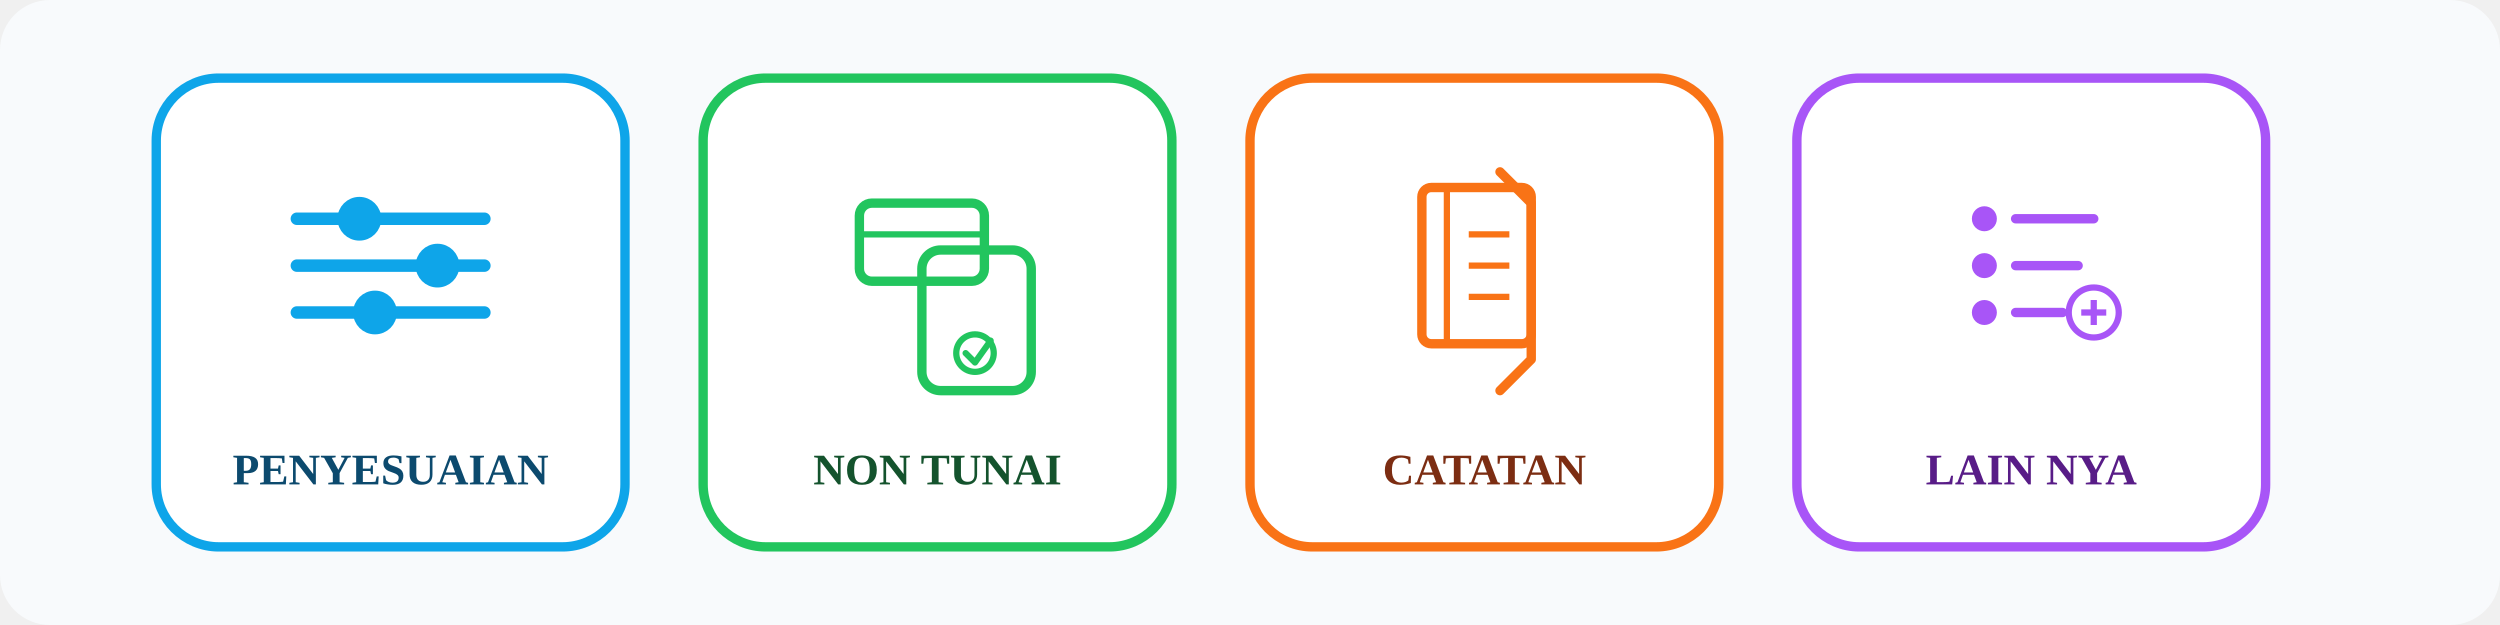
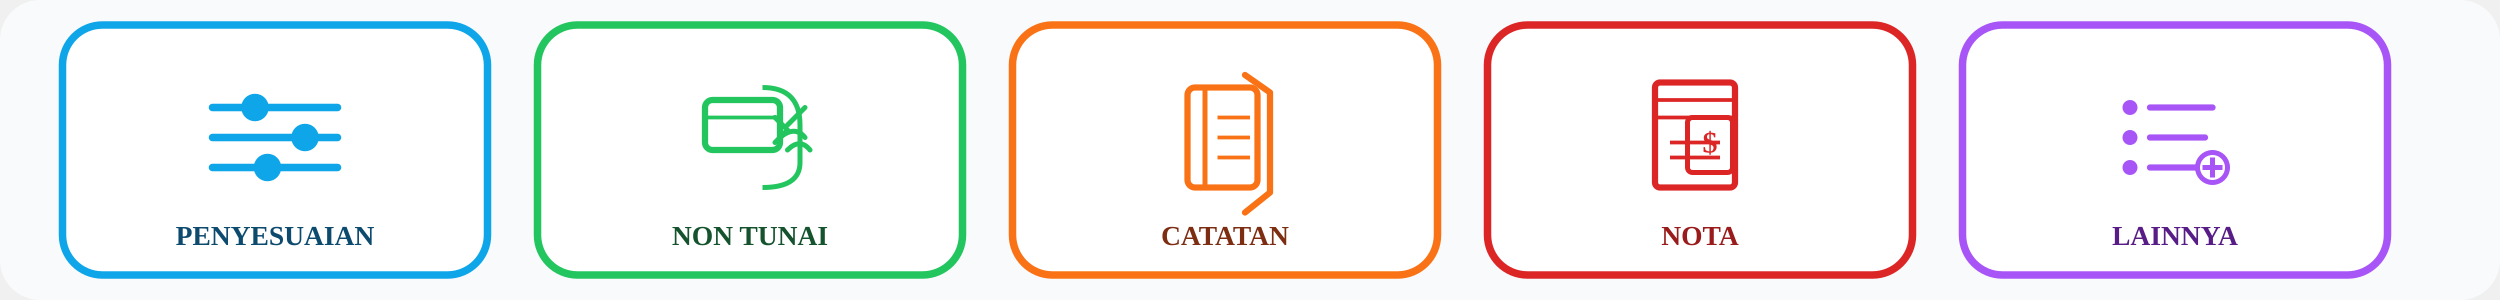
- <svg xmlns="http://www.w3.org/2000/svg" viewBox="0 0 800 200">
-   <rect width="800" height="200" fill="#f8fafc" rx="16" />
-   <g transform="translate(50, 25)">
-     <rect width="150" height="150" fill="white" stroke="#0ea5e9" stroke-width="3" rx="20" />
-     <g transform="translate(75, 60)" fill="none" stroke="#0ea5e9" stroke-width="4" stroke-linecap="round">
-       <line x1="-30" y1="-15" x2="30" y2="-15" />
-       <line x1="-30" y1="0" x2="30" y2="0" />
-       <line x1="-30" y1="15" x2="30" y2="15" />
-       <circle cx="-10" cy="-15" r="5" fill="#0ea5e9" />
-       <circle cx="15" cy="0" r="5" fill="#0ea5e9" />
-       <circle cx="-5" cy="15" r="5" fill="#0ea5e9" />
+ <svg xmlns="http://www.w3.org/2000/svg" viewBox="0 0 1000 120">
+   <rect width="1000" height="120" fill="#f8fafc" rx="16" />
+   <g transform="translate(25, 10)">
+     <rect width="170" height="100" fill="white" stroke="#0ea5e9" stroke-width="3" rx="16" />
+     <g transform="translate(85, 45)" fill="none" stroke="#0ea5e9" stroke-width="3" stroke-linecap="round">
+       <line x1="-25" y1="-12" x2="25" y2="-12" />
+       <line x1="-25" y1="0" x2="25" y2="0" />
+       <line x1="-25" y1="12" x2="25" y2="12" />
+       <circle cx="-8" cy="-12" r="4" fill="#0ea5e9" />
+       <circle cx="12" cy="0" r="4" fill="#0ea5e9" />
+       <circle cx="-3" cy="12" r="4" fill="#0ea5e9" />
    </g>
-     <text x="75" y="130" text-anchor="middle" font-size="14" font-weight="bold" fill="#0c4a6e">PENYESUAIAN</text>
+     <text x="85" y="88" text-anchor="middle" font-size="11" font-weight="bold" fill="#0c4a6e">PENYESUAIAN</text>
  </g>
-   <g transform="translate(225, 25)">
-     <rect width="150" height="150" fill="white" stroke="#22c55e" stroke-width="3" rx="20" />
-     <g transform="translate(75, 60)">
-       <rect x="-25" y="-20" width="40" height="25" rx="4" fill="none" stroke="#22c55e" stroke-width="3" />
-       <line x1="-25" y1="-10" x2="15" y2="-10" stroke="#22c55e" stroke-width="2" />
-       <rect x="-5" y="-5" width="35" height="45" rx="6" fill="none" stroke="#22c55e" stroke-width="3" />
-       <circle cx="12" cy="28" r="6" fill="none" stroke="#22c55e" stroke-width="2" />
-       <path d="M9 28 L12 31 L17 24" fill="none" stroke="#22c55e" stroke-width="2" stroke-linecap="round" stroke-linejoin="round" />
+   <g transform="translate(215, 10)">
+     <rect width="170" height="100" fill="white" stroke="#22c55e" stroke-width="3" rx="16" />
+     <g transform="translate(85, 45)">
+       <rect x="-18" y="-15" width="30" height="20" rx="3" fill="none" stroke="#22c55e" stroke-width="2.5" />
+       <line x1="-18" y1="-8" x2="12" y2="-8" stroke="#22c55e" stroke-width="1.5" />
+       <path d="M5 -20 Q20 -20 20 -5 L20 10 Q20 20 5 20" fill="none" stroke="#22c55e" stroke-width="2" />
+       <path d="M10 -8 L15 -3 L10 2" fill="none" stroke="#22c55e" stroke-width="2" stroke-linecap="round" stroke-linejoin="round" />
+       <path d="M15 -5 L22 -12" fill="none" stroke="#22c55e" stroke-width="2" stroke-linecap="round" />
+       <path d="M12 0 Q18 -5 22 0" fill="none" stroke="#22c55e" stroke-width="2" stroke-linecap="round" />
+       <path d="M15 5 Q20 0 24 5" fill="none" stroke="#22c55e" stroke-width="2" stroke-linecap="round" />
    </g>
-     <text x="75" y="130" text-anchor="middle" font-size="14" font-weight="bold" fill="#14532d">NON TUNAI</text>
+     <text x="85" y="88" text-anchor="middle" font-size="11" font-weight="bold" fill="#14532d">NON TUNAI</text>
  </g>
-   <g transform="translate(400, 25)">
-     <rect width="150" height="150" fill="white" stroke="#f97316" stroke-width="3" rx="20" />
-     <g transform="translate(75, 60)">
-       <rect x="-20" y="-25" width="35" height="50" rx="3" fill="none" stroke="#f97316" stroke-width="3" />
-       <line x1="-12" y1="-25" x2="-12" y2="25" stroke="#f97316" stroke-width="2" />
-       <line x1="-5" y1="-10" x2="8" y2="-10" stroke="#f97316" stroke-width="2" />
-       <line x1="-5" y1="0" x2="8" y2="0" stroke="#f97316" stroke-width="2" />
-       <line x1="-5" y1="10" x2="8" y2="10" stroke="#f97316" stroke-width="2" />
-       <path d="M5 -30 L15 -20 L15 30 L5 40" fill="none" stroke="#f97316" stroke-width="3" stroke-linecap="round" stroke-linejoin="round" />
+   <g transform="translate(405, 10)">
+     <rect width="170" height="100" fill="white" stroke="#f97316" stroke-width="3" rx="16" />
+     <g transform="translate(85, 45)">
+       <rect x="-15" y="-20" width="28" height="40" rx="3" fill="none" stroke="#f97316" stroke-width="2.5" />
+       <line x1="-8" y1="-20" x2="-8" y2="20" stroke="#f97316" stroke-width="2" />
+       <line x1="-3" y1="-8" x2="10" y2="-8" stroke="#f97316" stroke-width="1.5" />
+       <line x1="-3" y1="0" x2="10" y2="0" stroke="#f97316" stroke-width="1.5" />
+       <line x1="-3" y1="8" x2="10" y2="8" stroke="#f97316" stroke-width="1.5" />
+       <path d="M8 -25 L18 -18 L18 22 L8 30" fill="none" stroke="#f97316" stroke-width="2.5" stroke-linecap="round" stroke-linejoin="round" />
    </g>
-     <text x="75" y="130" text-anchor="middle" font-size="14" font-weight="bold" fill="#7c2d12">CATATAN</text>
+     <text x="85" y="88" text-anchor="middle" font-size="11" font-weight="bold" fill="#7c2d12">CATATAN</text>
  </g>
-   <g transform="translate(575, 25)">
-     <rect width="150" height="150" fill="white" stroke="#a855f7" stroke-width="3" rx="20" />
-     <g transform="translate(75, 60)">
-       <circle cx="-15" cy="-15" r="4" fill="#a855f7" />
-       <line x1="-5" y1="-15" x2="20" y2="-15" stroke="#a855f7" stroke-width="3" stroke-linecap="round" />
-       <circle cx="-15" cy="0" r="4" fill="#a855f7" />
-       <line x1="-5" y1="0" x2="15" y2="0" stroke="#a855f7" stroke-width="3" stroke-linecap="round" />
-       <circle cx="-15" cy="15" r="4" fill="#a855f7" />
-       <line x1="-5" y1="15" x2="10" y2="15" stroke="#a855f7" stroke-width="3" stroke-linecap="round" />
-       <circle cx="20" cy="15" r="8" fill="none" stroke="#a855f7" stroke-width="2" />
-       <line x1="20" y1="11" x2="20" y2="19" stroke="#a855f7" stroke-width="2" />
-       <line x1="16" y1="15" x2="24" y2="15" stroke="#a855f7" stroke-width="2" />
+   <g transform="translate(595, 10)">
+     <rect width="170" height="100" fill="white" stroke="#dc2626" stroke-width="3" rx="16" />
+     <g transform="translate(85, 45)">
+       <rect x="-18" y="-22" width="32" height="42" rx="2" fill="none" stroke="#dc2626" stroke-width="2.5" />
+       <line x1="-18" y1="-15" x2="14" y2="-15" stroke="#dc2626" stroke-width="1.5" />
+       <line x1="-18" y1="-8" x2="14" y2="-8" stroke="#dc2626" stroke-width="1.5" />
+       <line x1="-12" y1="2" x2="8" y2="2" stroke="#dc2626" stroke-width="1.5" />
+       <line x1="-12" y1="8" x2="8" y2="8" stroke="#dc2626" stroke-width="1.5" />
+       <rect x="-5" y="-8" width="18" height="22" rx="2" fill="none" stroke="#dc2626" stroke-width="2" />
+       <text x="4" y="6" text-anchor="middle" font-size="12" font-weight="bold" fill="#dc2626">$</text>
    </g>
-     <text x="75" y="130" text-anchor="middle" font-size="14" font-weight="bold" fill="#581c87">LAIN NYA</text>
+     <text x="85" y="88" text-anchor="middle" font-size="11" font-weight="bold" fill="#991b1b">NOTA</text>
+   </g>
+   <g transform="translate(785, 10)">
+     <rect width="170" height="100" fill="white" stroke="#a855f7" stroke-width="3" rx="16" />
+     <g transform="translate(85, 45)">
+       <circle cx="-18" cy="-12" r="3" fill="#a855f7" />
+       <line x1="-10" y1="-12" x2="15" y2="-12" stroke="#a855f7" stroke-width="2.5" stroke-linecap="round" />
+       <circle cx="-18" cy="0" r="3" fill="#a855f7" />
+       <line x1="-10" y1="0" x2="12" y2="0" stroke="#a855f7" stroke-width="2.5" stroke-linecap="round" />
+       <circle cx="-18" cy="12" r="3" fill="#a855f7" />
+       <line x1="-10" y1="12" x2="8" y2="12" stroke="#a855f7" stroke-width="2.5" stroke-linecap="round" />
+       <circle cx="15" cy="12" r="6" fill="none" stroke="#a855f7" stroke-width="2" />
+       <line x1="15" y1="8" x2="15" y2="16" stroke="#a855f7" stroke-width="2" />
+       <line x1="11" y1="12" x2="19" y2="12" stroke="#a855f7" stroke-width="2" />
+     </g>
+     <text x="85" y="88" text-anchor="middle" font-size="11" font-weight="bold" fill="#581c87">LAINNYA</text>
  </g>
</svg>
